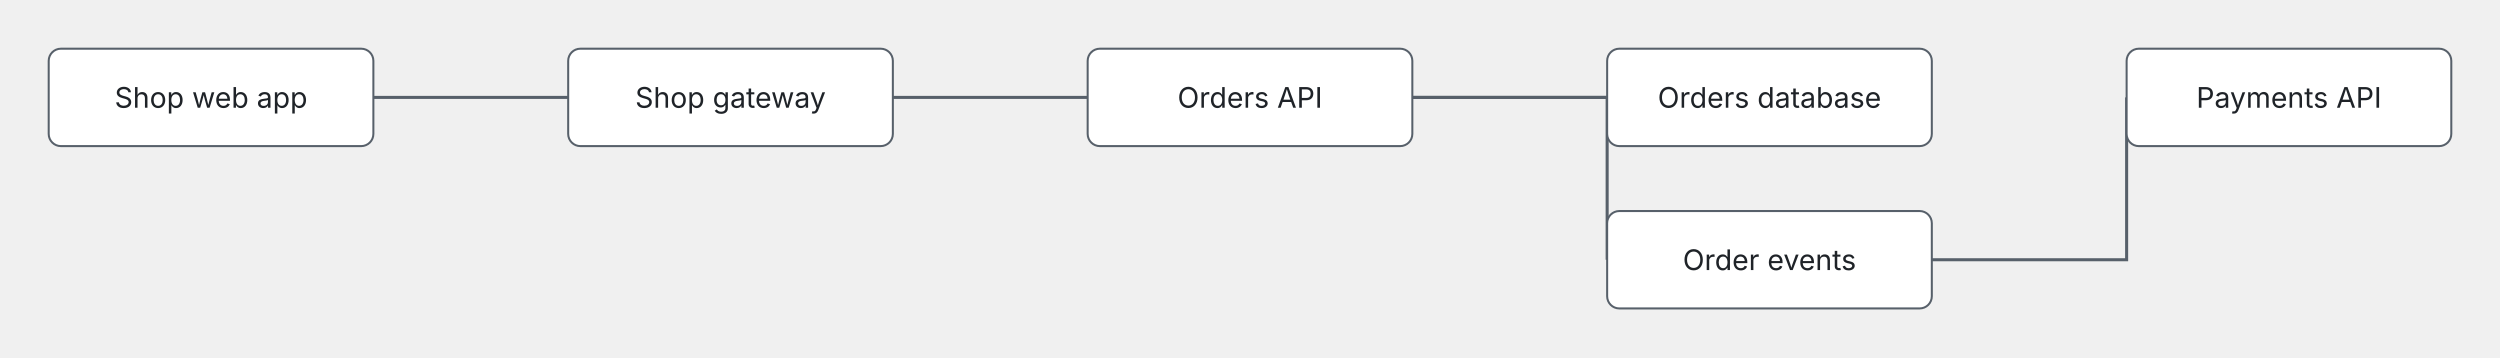
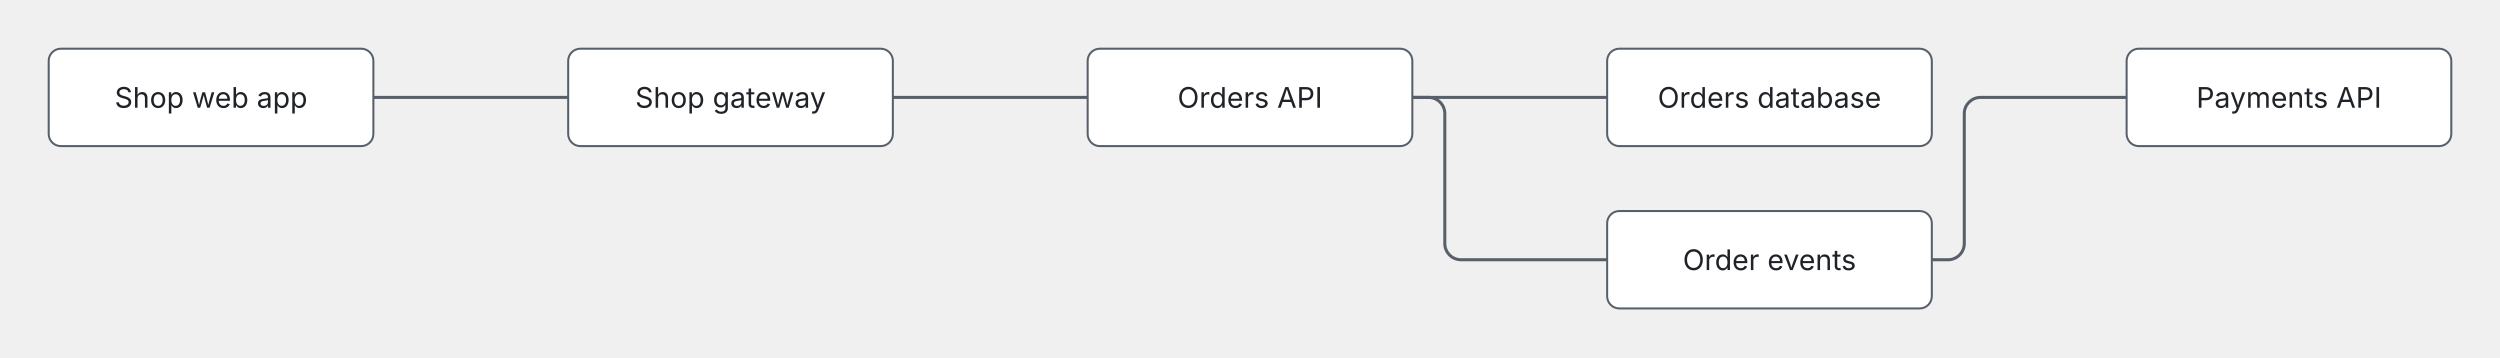
<svg xmlns="http://www.w3.org/2000/svg" viewBox="0 0 1232 176" width="1232" height="176">
  <g fill="none" stroke="#57606a" stroke-width="1.5">
    <g data-edge="shop-web-&gt;shop-gateway" data-kind="call" data-from="shop-web" data-to="shop-gateway">
      <path d="M 184 48 L 280 48" />
    </g>
    <g data-edge="shop-gateway-&gt;orders-api" data-kind="call" data-from="shop-gateway" data-to="orders-api">
      <path d="M 440 48 L 536 48" />
    </g>
    <g data-edge="orders-api-&gt;orders-db" data-kind="call" data-from="orders-api" data-to="orders-db">
      <path d="M 696 48 L 792 48" />
    </g>
    <g data-edge="orders-api-&gt;order-events" data-kind="message" data-from="orders-api" data-to="order-events">
-       <path d="M 696 48 L 792 48 L 792 128" />
+       <path d="M 696 48 L 704 48 A 8 8 0 0 1 712 56 L 712 120 A 8 8 0 0 0 720 128 L 792 128" />
    </g>
    <g data-edge="order-events-&gt;payments-api" data-kind="message" data-from="order-events" data-to="payments-api">
-       <path d="M 952 128 L 1048 128 L 1048 48" />
+       <path d="M 952 128 L 960 128 A 8 8 0 0 0 968 120 L 968 56 A 8 8 0 0 1 976 48 L 1048 48" />
    </g>
  </g>
  <g font-family="Inter, Helvetica, Arial, sans-serif" font-size="14" text-anchor="middle" dominant-baseline="central">
    <g data-node="shop-web" data-kind="client">
      <rect x="24" y="24" width="160" height="48" rx="6" fill="#ffffff" stroke="#57606a" />
      <text x="104" y="48" fill="#1f2328">Shop web app</text>
    </g>
    <g data-node="shop-gateway" data-kind="gateway">
      <rect x="280" y="24" width="160" height="48" rx="6" fill="#ffffff" stroke="#57606a" />
      <text x="360" y="48" fill="#1f2328">Shop gateway</text>
    </g>
    <g data-node="orders-api" data-kind="service">
      <rect x="536" y="24" width="160" height="48" rx="6" fill="#ffffff" stroke="#57606a" />
      <text x="616" y="48" fill="#1f2328">Orders API</text>
    </g>
    <g data-node="payments-api" data-kind="service">
      <rect x="1048" y="24" width="160" height="48" rx="6" fill="#ffffff" stroke="#57606a" />
      <text x="1128" y="48" fill="#1f2328">Payments API</text>
    </g>
    <g data-node="orders-db" data-kind="database">
      <rect x="792" y="24" width="160" height="48" rx="6" fill="#ffffff" stroke="#57606a" />
      <text x="872" y="48" fill="#1f2328">Orders database</text>
    </g>
    <g data-node="order-events" data-kind="queue">
      <rect x="792" y="104" width="160" height="48" rx="6" fill="#ffffff" stroke="#57606a" />
      <text x="872" y="128" fill="#1f2328">Order events</text>
    </g>
  </g>
</svg>
